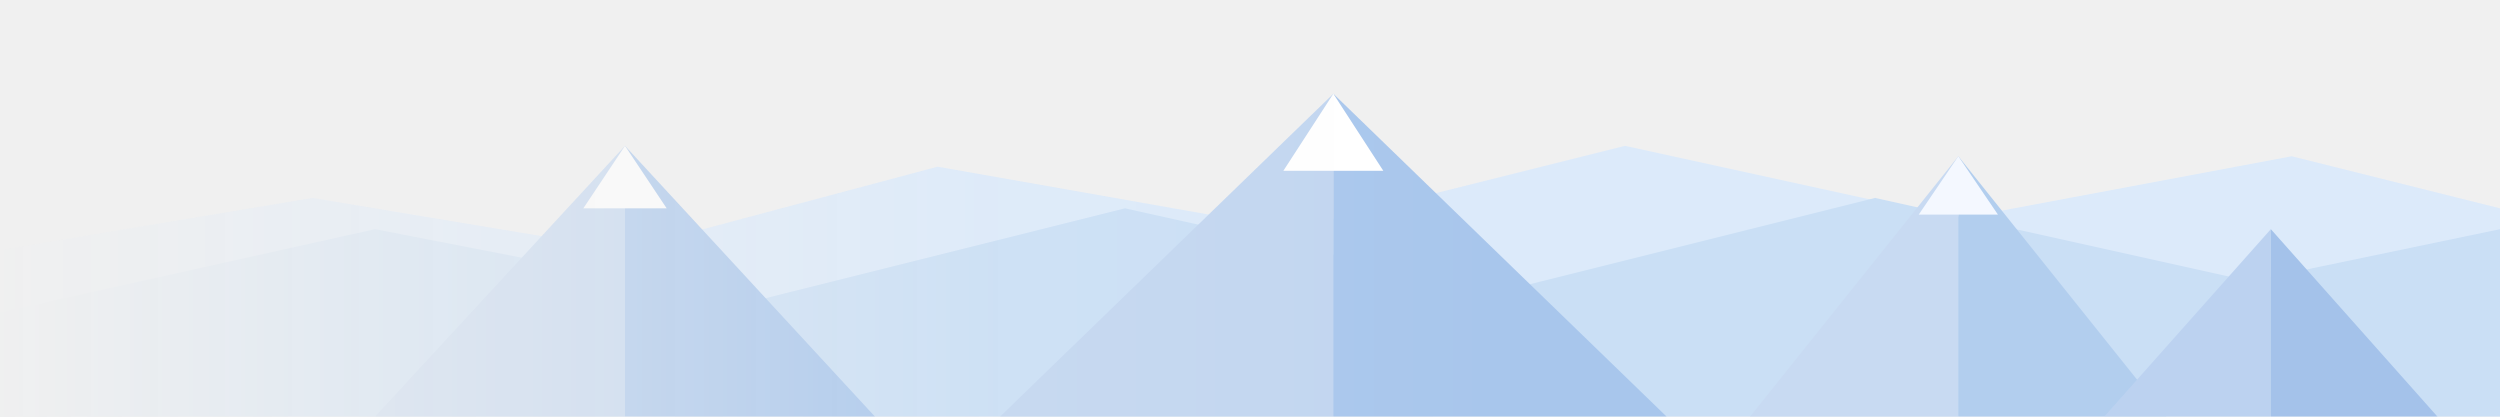
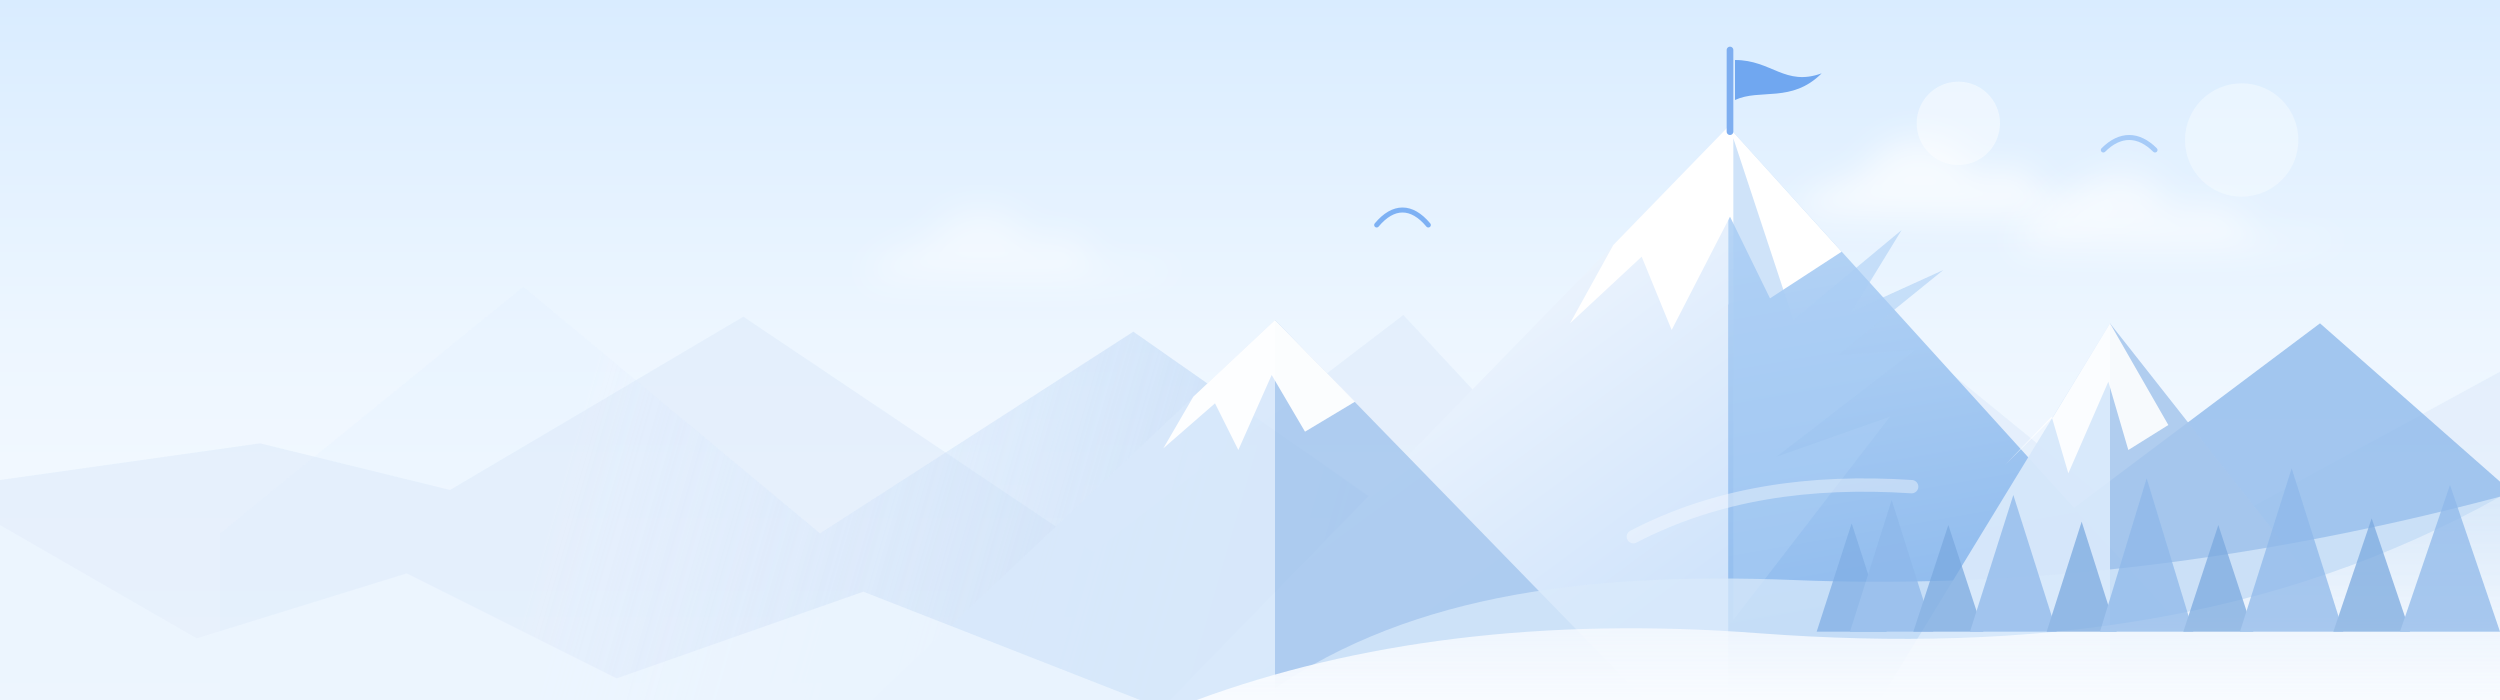
- <svg xmlns="http://www.w3.org/2000/svg" viewBox="0 0 1200 200" fill="none">
+ <svg xmlns="http://www.w3.org/2000/svg" viewBox="0 0 1500 420" fill="none">
  <defs>
-     <linearGradient id="hFade" x1="0" y1="0" x2="1" y2="0">
-       <stop offset="0" stop-color="#fff" stop-opacity="0" />
-       <stop offset="0.16" stop-color="#fff" stop-opacity="0.4" />
-       <stop offset="0.4" stop-color="#fff" stop-opacity="0.9" />
-       <stop offset="0.6" stop-color="#fff" stop-opacity="1" />
+     <linearGradient id="sky" x1="750" y1="0" x2="750" y2="420" gradientUnits="userSpaceOnUse">
+       <stop stop-color="#d9ecff" />
+       <stop offset="0.48" stop-color="#edf6ff" />
+       <stop offset="1" stop-color="#f8fbff" />
    </linearGradient>
-     <mask id="fadeMask">
-       <rect width="1200" height="200" fill="url(#hFade)" />
-     </mask>
+     <linearGradient id="peakLight" x1="800" y1="76" x2="1015" y2="367" gradientUnits="userSpaceOnUse">
+       <stop stop-color="#ffffff" />
+       <stop offset="1" stop-color="#cfe3fb" />
+     </linearGradient>
+     <linearGradient id="peakShade" x1="1060" y1="82" x2="1115" y2="396" gradientUnits="userSpaceOnUse">
+       <stop stop-color="#bdd9f7" />
+       <stop offset="1" stop-color="#8cb9ed" />
+     </linearGradient>
+     <linearGradient id="ridge" x1="365" y1="194" x2="1118" y2="412" gradientUnits="userSpaceOnUse">
+       <stop stop-color="#dbeafe" stop-opacity="0.18" />
+       <stop offset="0.45" stop-color="#bcd6f5" stop-opacity="0.72" />
+       <stop offset="1" stop-color="#8db8ea" />
+     </linearGradient>
+     <linearGradient id="groundFade" x1="750" y1="242" x2="750" y2="420" gradientUnits="userSpaceOnUse">
+       <stop stop-color="#f8fbff" stop-opacity="0" />
+       <stop offset="0.7" stop-color="#f8fbff" stop-opacity="0.74" />
+       <stop offset="1" stop-color="#f8fbff" />
+     </linearGradient>
+     <filter id="soft" x="-20%" y="-40%" width="140%" height="180%" color-interpolation-filters="sRGB">
+       <feGaussianBlur stdDeviation="10" />
+     </filter>
  </defs>
-   <g mask="url(#fadeMask)">
-     <path d="M0 200 L0 120 L150 95 L300 120 L450 80 L620 110 L780 70 L940 105 L1100 75 L1200 100 L1200 200 Z" fill="#dceafa" />
-     <path d="M0 200 L0 150 L180 110 L360 145 L540 100 L720 140 L900 95 L1080 135 L1200 110 L1200 200 Z" fill="#cadff5" />
-     <polygon points="180,200 300,70 300,200" fill="#c2d6f0" />
-     <polygon points="300,70 420,200 300,200" fill="#a8c6ec" />
-     <polygon points="280,100 300,70 320,100" fill="#ffffff" />
-     <polygon points="480,200 640,45 640,200" fill="#c2d6f0" />
-     <polygon points="640,45 800,200 640,200" fill="#a8c6ec" />
-     <polygon points="616,82 640,45 664,82" fill="#ffffff" />
-     <polygon points="840,200 940,75 940,200" fill="#c8daf2" />
-     <polygon points="940,75 1040,200 940,200" fill="#b2ceee" />
-     <polygon points="921,103 940,75 959,103" fill="#f4f8ff" />
-     <polygon points="1010,200 1090,110 1090,200" fill="#bcd2f0" />
-     <polygon points="1090,110 1170,200 1090,200" fill="#a4c2ea" />
+   <rect width="1500" height="420" fill="url(#sky)" />
+   <circle cx="1345" cy="84" r="34" fill="#f6fbff" opacity="0.5" />
+   <circle cx="1175" cy="74" r="25" fill="#f6fbff" opacity="0.65" />
+   <path d="M1118 104c18-34 62-22 69 4 14-16 39-5 39 14h62c-38 12-118 10-214 7 13-16 31-20 44-25Z" fill="#fff" opacity="0.66" filter="url(#soft)" />
+   <path d="M1246 114c25-22 53-7 58 14 18-11 42-3 49 15h58c-55 10-126 8-202 6 8-20 21-28 37-35Z" fill="#fff" opacity="0.54" filter="url(#soft)" />
+   <path d="M558 145c17-31 56-20 62 3 13-14 35-4 35 13h56c-34 11-106 9-193 6 11-14 28-18 40-22Z" fill="#fff" opacity="0.44" filter="url(#soft)" />
+   <path d="M0 420V288l156-22 114 28 176-104 210 141 186-142 132 142 144-150 184 150 198-108v197H0Z" fill="#dceafa" opacity="0.55" />
+   <path d="M132 420V320l182-148 178 148 188-121 173 121 164-152 207 152 168-126 108 95v131H132Z" fill="url(#ridge)" opacity="0.78" />
+   <path d="M702 420 1037 76v344H702Z" fill="url(#peakLight)" />
+   <path d="m1037 76 312 344h-312V76Z" fill="url(#peakShade)" />
+   <path d="m968 147 69-71 68 75-43 28-24-49-35 68-18-44-43 40 26-47Z" fill="#ffffff" />
+   <path d="M1040 83v289l94-122-68 24 83-64-46 3 63-51-55 25 30-49-65 54-36-109Z" fill="#a9cdf4" opacity="0.56" />
+   <path d="M523 420 765 192v228H523Z" fill="#d8e8fb" opacity="0.92" />
+   <path d="m765 192 222 228H765V192Z" fill="#a9c9ee" opacity="0.9" />
+   <path d="m716 238 49-46 48 49-30 18-20-34-20 45-14-28-31 27 18-31Z" fill="#fff" opacity="0.95" />
+   <path d="M1128 420 1266 194v226h-138Z" fill="#d7e8fb" opacity="0.96" />
+   <path d="m1266 194 178 226h-178V194Z" fill="#a6c6ed" opacity="0.86" />
+   <path d="m1232 250 34-56 35 61-24 15-12-41-24 55-10-34-28 29 29-29Z" fill="#fff" opacity="0.9" />
+   <path d="M0 420V315l118 68 126-39 126 63 148-52 166 65H0Z" fill="#edf6ff" opacity="0.8" />
+   <path d="M755 420c84-62 192-77 321-72 120 5 262-7 424-50v122H755Z" fill="#d9eafb" opacity="0.72" />
+   <path d="M0 420h1500V298c-134 75-282 94-444 82-130-10-243 5-338 40H0Z" fill="url(#groundFade)" />
+   <g opacity="0.74">
+     <path d="M1090 379h42l-21-65-21 65Z" fill="#80aee4" />
+     <path d="M1110 379h50l-25-79-25 79Z" fill="#8db8ea" />
+     <path d="M1148 379h42l-21-64-21 64Z" fill="#7aa8df" />
+     <path d="M1182 379h52l-26-82-26 82Z" fill="#8db8ea" />
+     <path d="M1228 379h42l-21-66-21 66Z" fill="#7aa8df" />
+     <path d="M1260 379h56l-28-92-28 92Z" fill="#8db8ea" />
+     <path d="M1310 379h42l-21-64-21 64Z" fill="#7aa8df" />
+     <path d="M1344 379h62l-31-98-31 98Z" fill="#8db8ea" />
+     <path d="M1400 379h46l-23-68-23 68Z" fill="#7aa8df" />
+     <path d="M1440 379h60l-30-88-30 88Z" fill="#8db8ea" />
  </g>
+   <path d="M1038 30v49" stroke="#7eaef0" stroke-width="4" stroke-linecap="round" />
+   <path d="M1041 36c22 0 30 16 52 8-18 18-37 9-52 16V36Z" fill="#70a7f0" />
+   <path d="M826 135c10-12 21-12 31 0" stroke="#7eb1f4" stroke-width="3" stroke-linecap="round" />
+   <path d="M1262 90c10-10 21-10 31 0" stroke="#9bc4f7" stroke-width="3" stroke-linecap="round" opacity="0.85" />
+   <path d="M980 322c50-26 106-34 167-30" stroke="#f8fbff" stroke-width="8" stroke-linecap="round" opacity="0.42" />
</svg>
